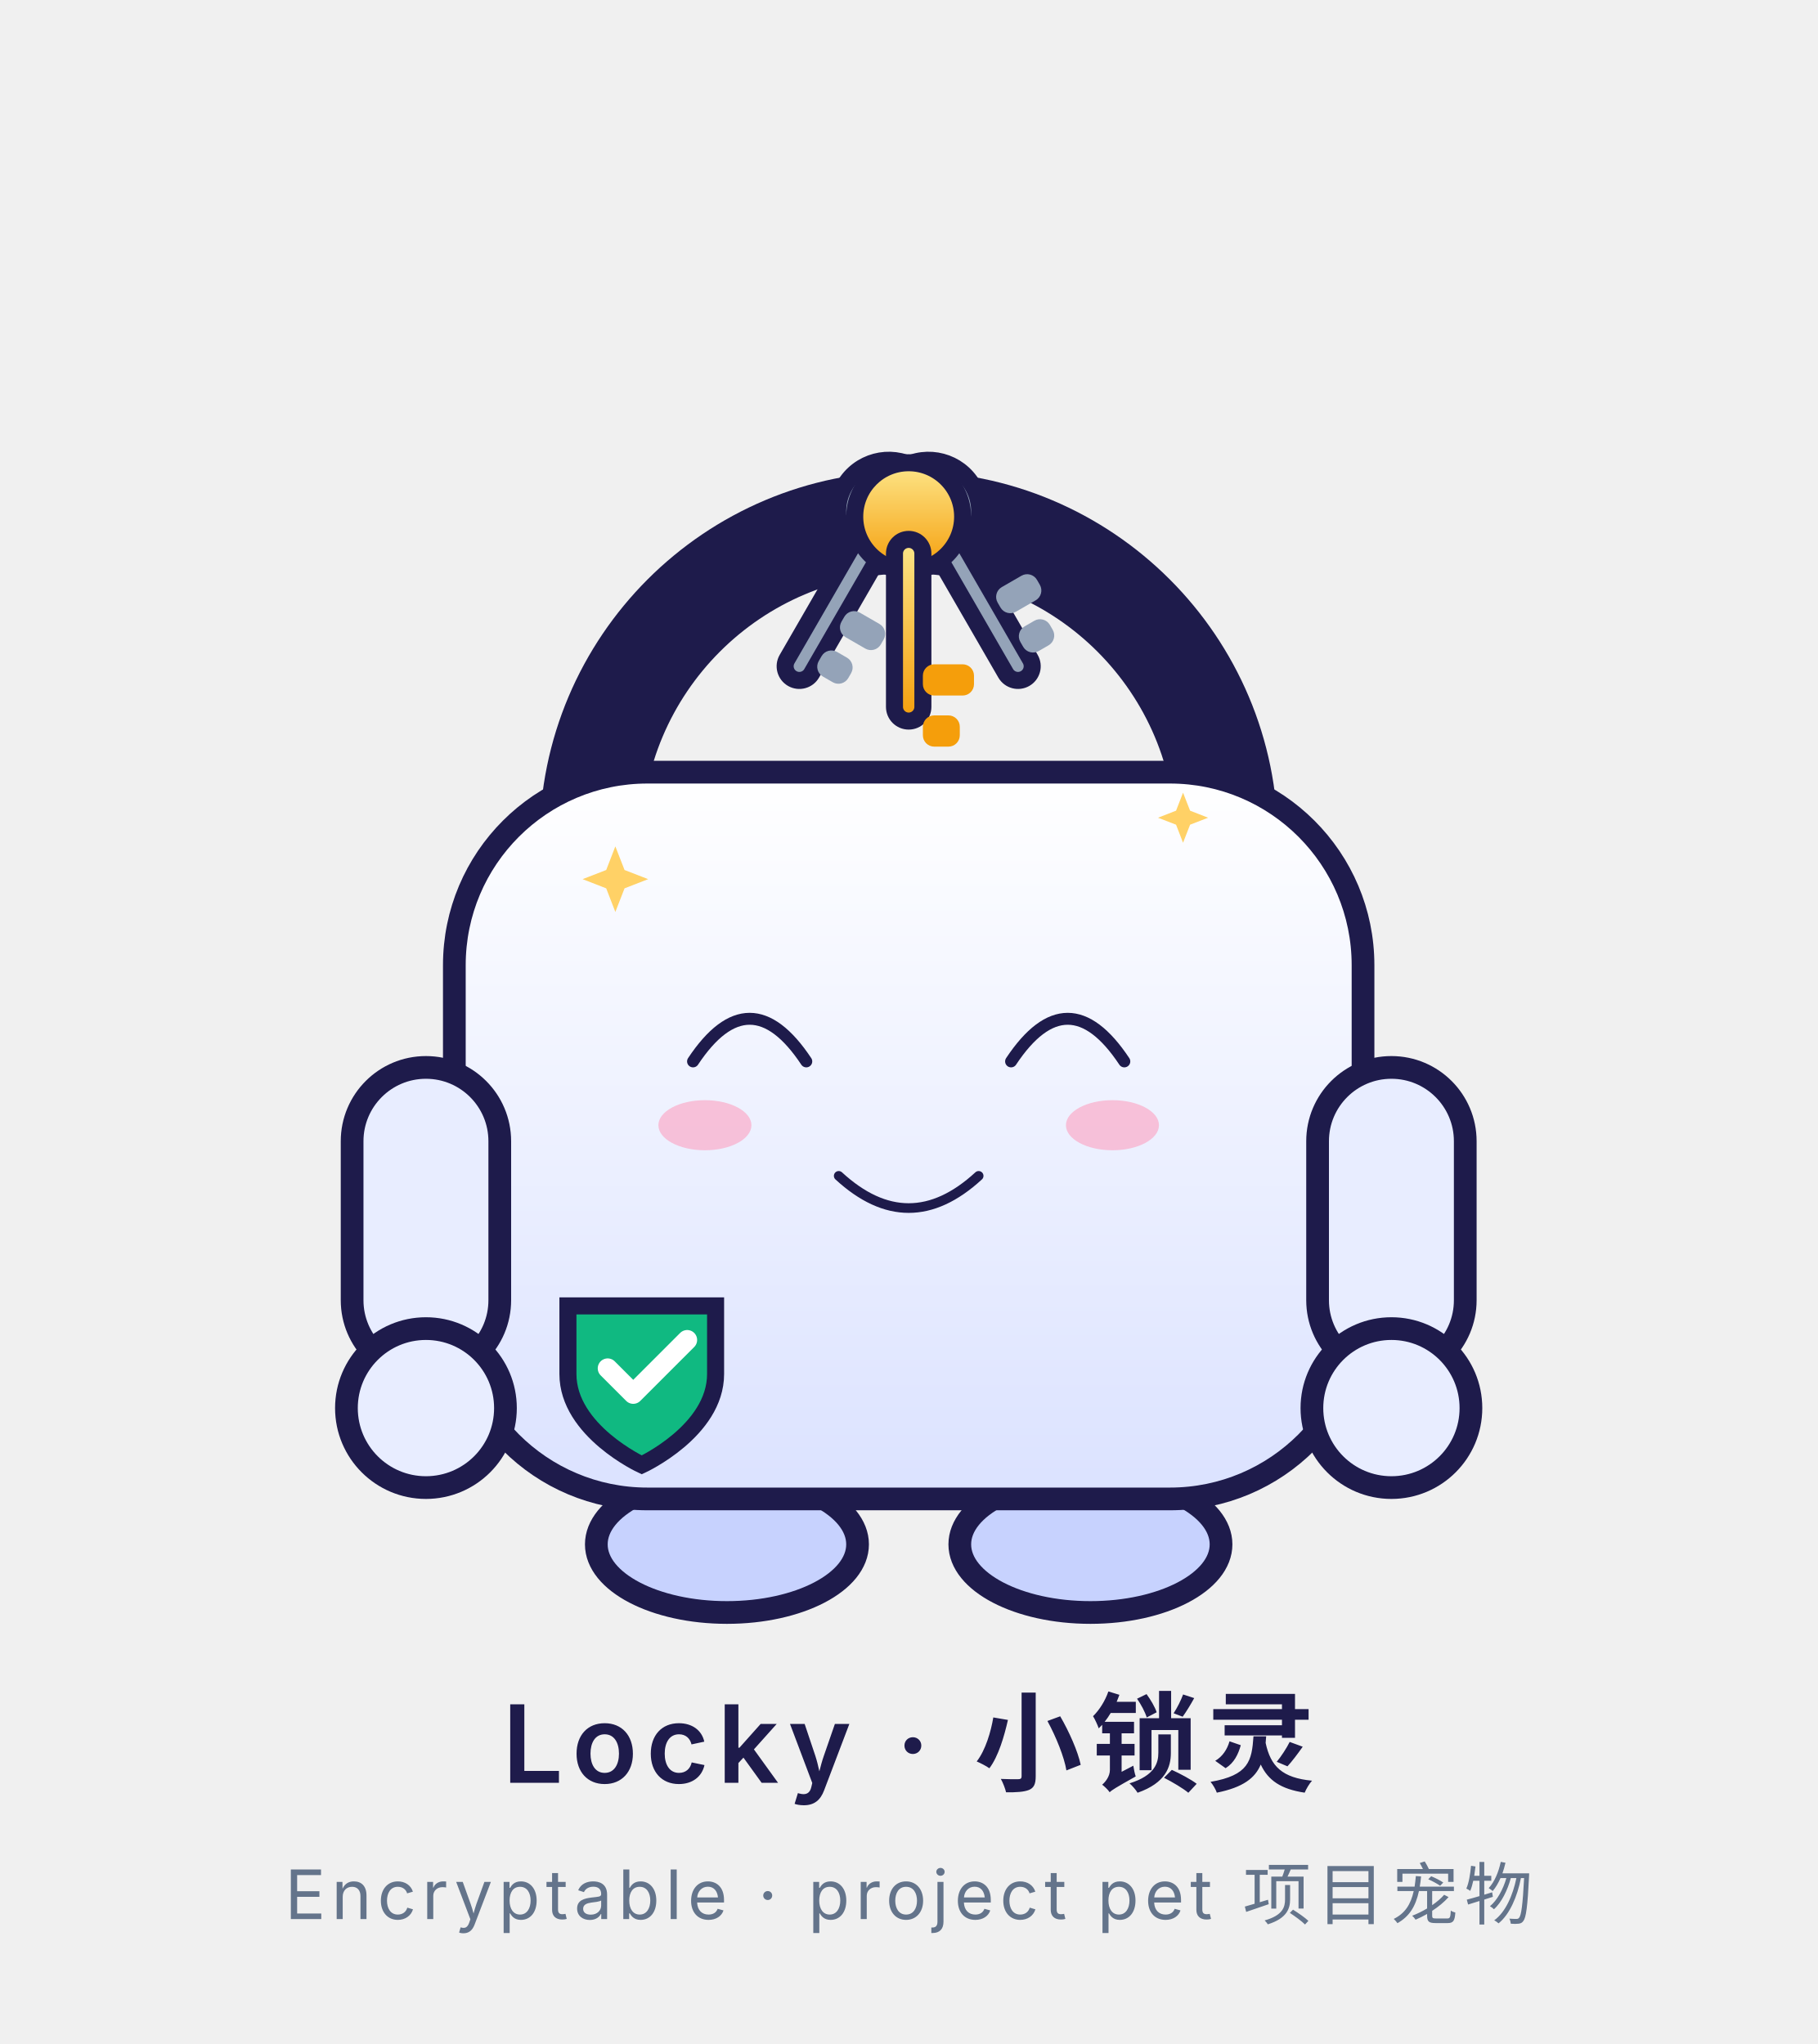
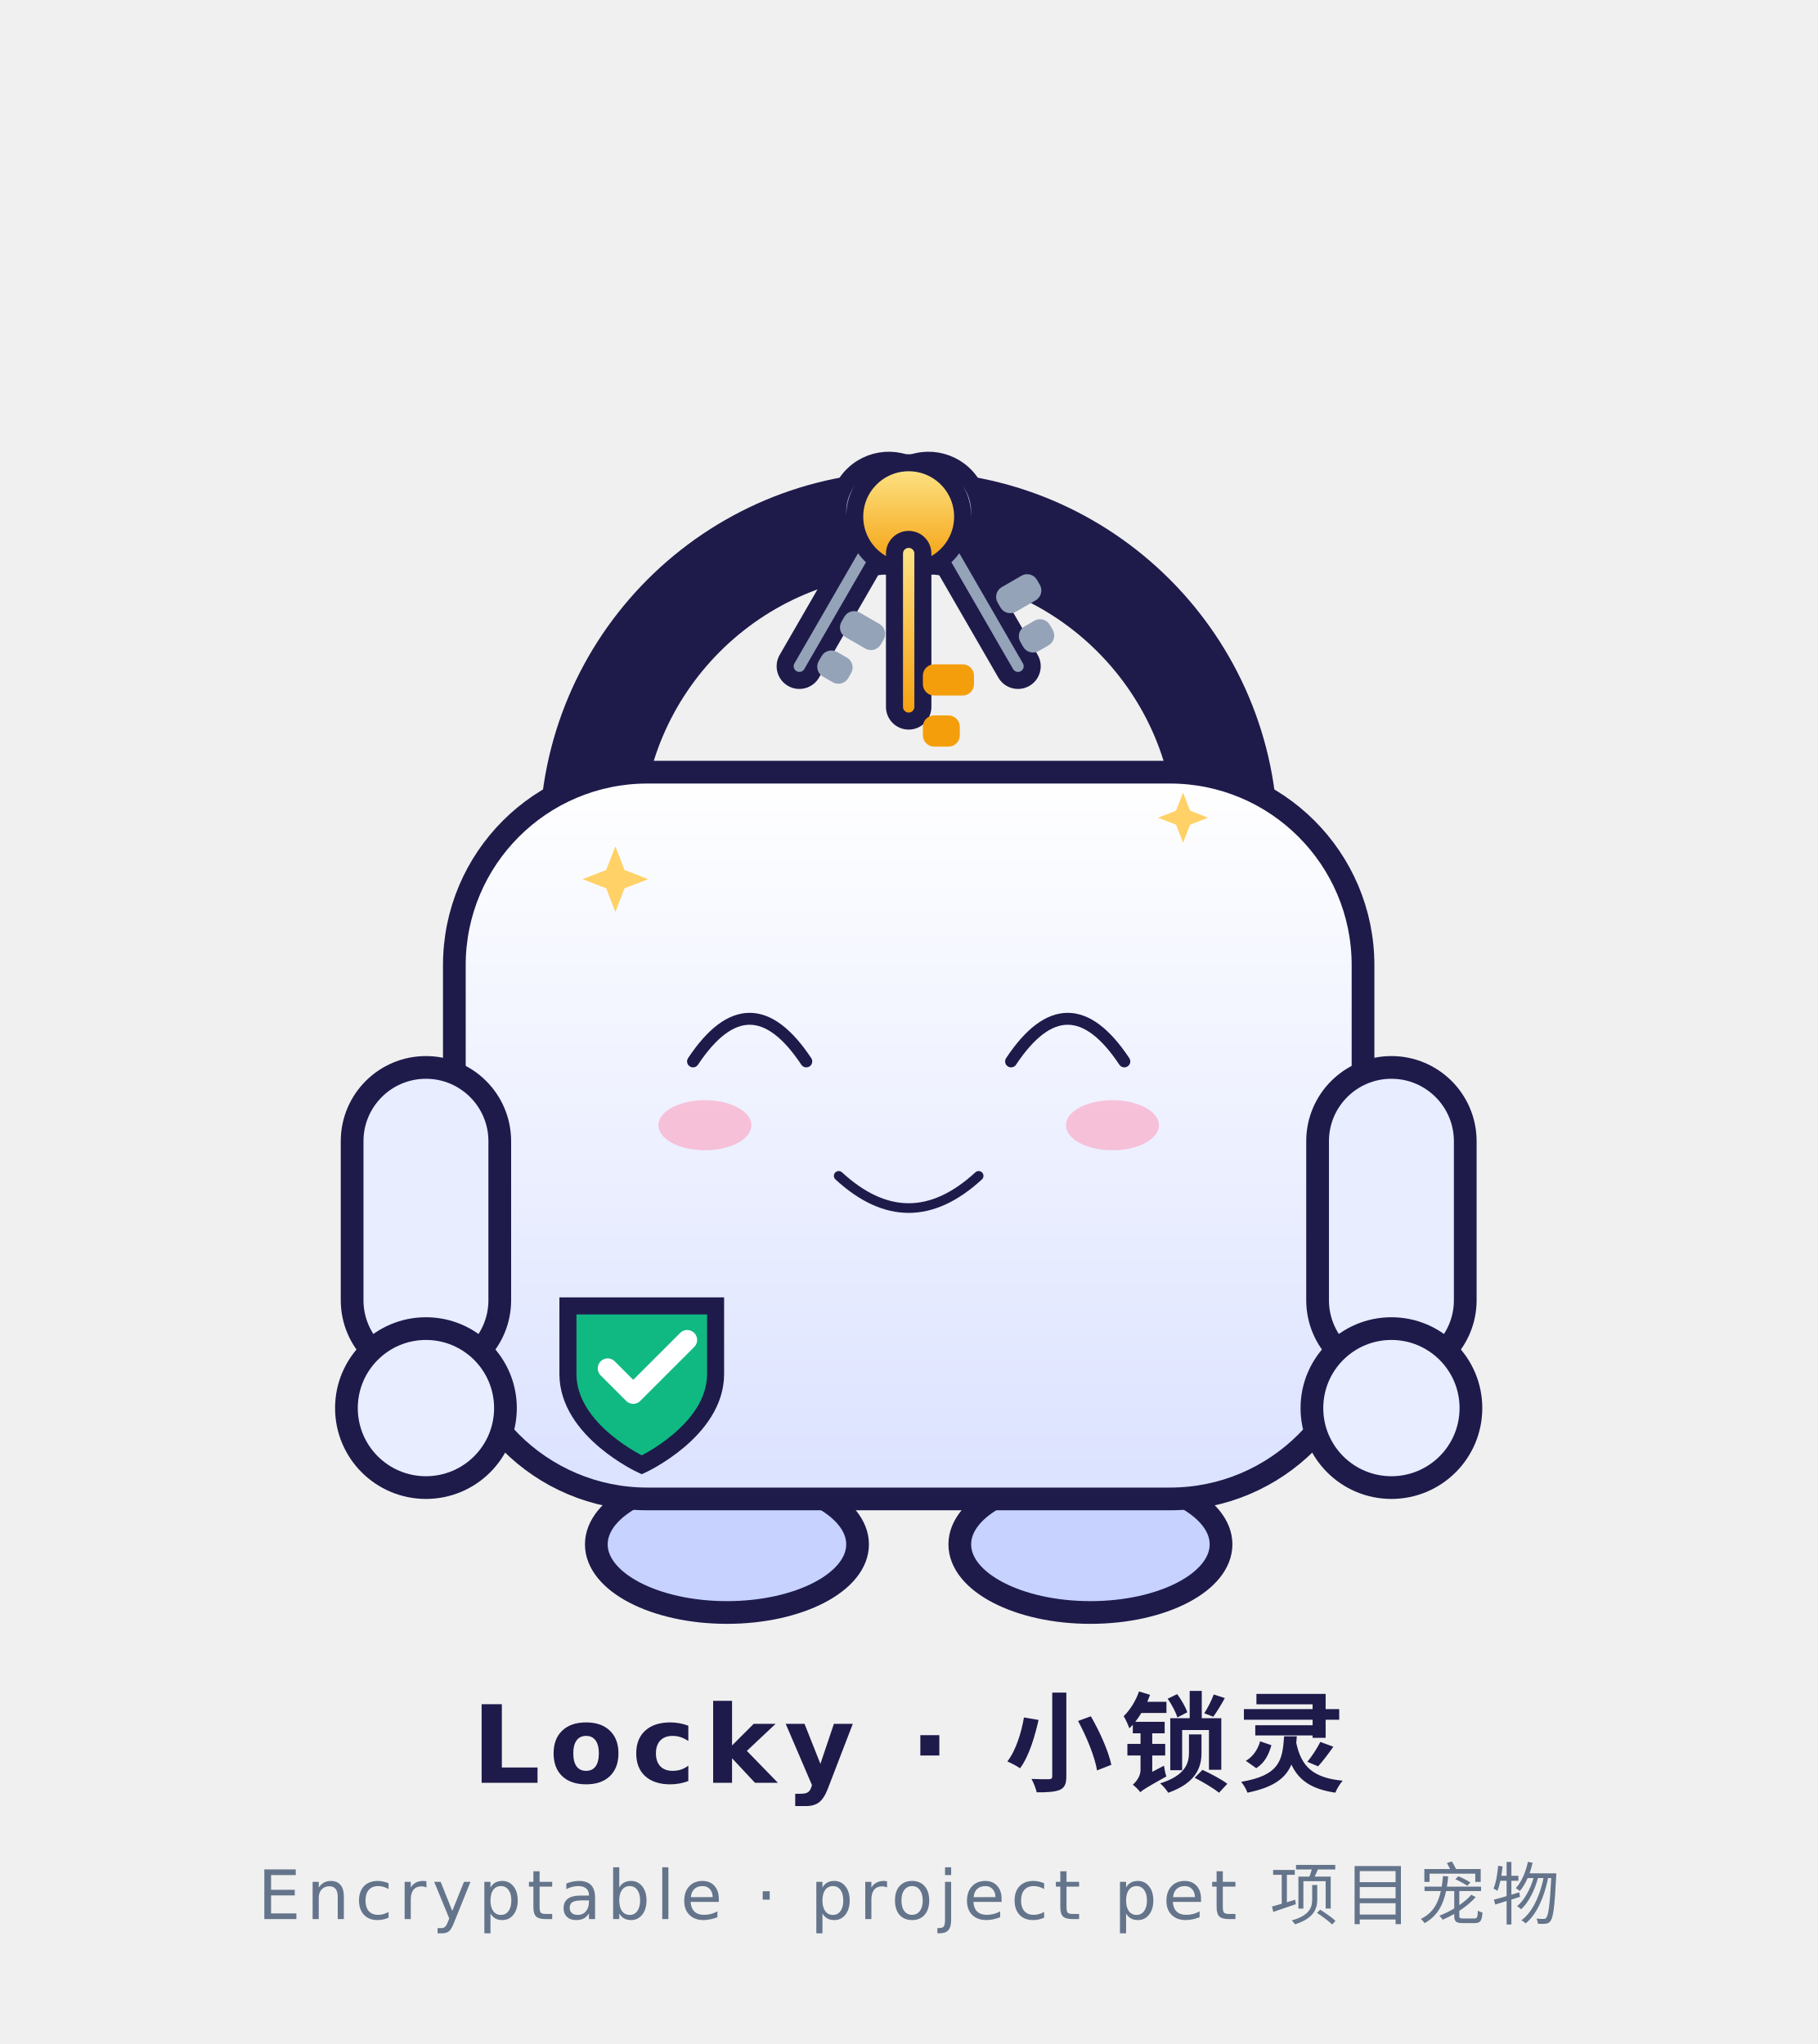
<svg xmlns="http://www.w3.org/2000/svg" viewBox="0 0 320 360" width="320" height="360" role="img" aria-label="Locky · 笑 Smile">
  <style>
.ex-motion { animation: ex-bob 3.2s ease-in-out infinite; transform-box: fill-box; transform-origin: 50% 50%; }
.ex-anim-tear { animation: ex-tear 1.8s ease-in infinite; transform-box: fill-box; transform-origin: center; }
.ex-anim-sweat { animation: ex-tear 1.5s ease-in infinite; transform-box: fill-box; transform-origin: center; }
.ex-anim-heart { animation: ex-heart 2.2s ease-out infinite; transform-box: fill-box; transform-origin: center; }
.ex-anim-spark { animation: ex-spark 1.9s ease-in-out infinite; transform-box: fill-box; transform-origin: center; }
.ex-anim-rain { animation: ex-rain 1.4s linear infinite; transform-box: fill-box; transform-origin: center; }
.ex-anim-confetti { animation: ex-confetti 2.4s linear infinite; transform-box: fill-box; transform-origin: center; }
.ex-anim-pulse { animation: ex-pulse 1.6s ease-in-out infinite; transform-box: fill-box; transform-origin: center; }
.ex-anim-knock { animation: ex-knock 0.55s ease-in-out infinite; transform-box: fill-box; transform-origin: center; }
.ex-anim-knockline { animation: ex-knockline 0.55s ease-out infinite; transform-box: fill-box; transform-origin: center; }
.ex-anim-palm { animation: ex-palm 0.9s ease-in-out infinite; transform-box: fill-box; transform-origin: center; }
.ex-anim-steam { animation: ex-steam 1.8s ease-out infinite; transform-box: fill-box; transform-origin: center; }
.ex-anim-shock { animation: ex-shock 0.5s ease-in-out infinite; transform-box: fill-box; transform-origin: center; }
.ex-anim-please { animation: ex-please 1.4s ease-in-out infinite; transform-box: fill-box; transform-origin: center; }
.ex-anim-drift { animation: ex-drift 4.5s ease-in-out infinite; transform-box: fill-box; transform-origin: center; }
@keyframes ex-bob { 0%,100% { transform: translateY(0); } 50% { transform: translateY(-3.36px); } }
@keyframes ex-tear { 0% { transform: translateY(0); opacity: 0; } 18% { opacity: 1; } 100% { transform: translateY(11.55px); opacity: 0; } }
@keyframes ex-heart { 0% { transform: translateY(0) scale(.65); opacity: 0; } 20% { opacity: 1; } 100% { transform: translateY(-18.9px) scale(1.15); opacity: 0; } }
@keyframes ex-spark { 0%,100% { transform: scale(.6) rotate(0deg); opacity: .3; } 50% { transform: scale(1.15) rotate(25deg); opacity: 1; } }
@keyframes ex-rain { 0% { transform: translateY(0); opacity: 0; } 20% { opacity: 1; } 100% { transform: translateY(12.6px); opacity: 0; } }
@keyframes ex-confetti { 0% { transform: translateY(-4px) rotate(0deg); opacity: 1; } 100% { transform: translateY(16.8px) rotate(200deg); opacity: 0; } }
@keyframes ex-pulse { 0%,100% { transform: scale(1); opacity: .35; } 50% { transform: scale(1.18); opacity: .7; } }
@keyframes ex-knock { 0%,100% { transform: translateX(4.73px); } 35% { transform: translateX(0); } }
@keyframes ex-knockline { 0%,100% { transform: scaleX(.6); opacity: .35; } 35% { transform: scaleX(1); opacity: 1; } }
@keyframes ex-palm { 0%,100% { transform: translateY(0) rotate(0deg); } 50% { transform: translateY(-1.26px) rotate(-4deg); } }
@keyframes ex-steam { 0% { transform: translateY(0); opacity: .7; } 100% { transform: translateY(-9.45px); opacity: 0; } }
@keyframes ex-shock { 0%,100% { transform: scaleX(.7); opacity: .4; } 50% { transform: scaleX(1.25); opacity: 1; } }
@keyframes ex-please { 0%,100% { transform: translateY(0); } 50% { transform: translateY(-1.89px); } }
@keyframes ex-drift { 0%,100% { transform: translateY(0); } 50% { transform: translateY(-2.1px); } }
@media (prefers-reduced-motion: reduce) {
  .ex-motion, [class*="ex-anim-"] { animation: none !important; }
}
</style>
  <g class="ex-motion ex-smile">
    <g class="ex-base">
      <defs>
        <linearGradient id="body" x1="0" y1="0" x2="0" y2="1">
          <stop offset="0" stop-color="#FFFFFF" />
          <stop offset="1" stop-color="#DBE2FF" />
        </linearGradient>
        <linearGradient id="keyGold" x1="0" y1="0" x2="0" y2="1">
          <stop offset="0" stop-color="#FDE68A" />
          <stop offset="1" stop-color="#F59E0B" />
        </linearGradient>
      </defs>
      <g transform="translate(0,-10)">
        <ellipse cx="128" cy="282" rx="23" ry="12" fill="#C7D2FE" stroke="#1E1B4B" stroke-width="4" />
        <ellipse cx="192" cy="282" rx="23" ry="12" fill="#C7D2FE" stroke="#1E1B4B" stroke-width="4" />
        <path d="M104 158 A56 56 0 0 1 216 158" fill="none" stroke="#1E1B4B" stroke-width="18" stroke-linecap="round" />
        <g transform="rotate(-30 160 94)">
          <circle cx="160" cy="101" r="9" fill="#94A3B8" stroke="#1E1B4B" stroke-width="3" />
          <rect x="157.5" y="105" width="5" height="30" rx="2.5" fill="#94A3B8" stroke="#1E1B4B" stroke-width="3" />
          <rect x="162.5" y="119" width="8" height="5" rx="2" fill="#94A3B8" />
          <rect x="162.5" y="127" width="6" height="5" rx="2" fill="#94A3B8" />
        </g>
        <g transform="rotate(30 160 94)">
          <circle cx="160" cy="101" r="9" fill="#94A3B8" stroke="#1E1B4B" stroke-width="3" />
          <rect x="157.5" y="105" width="5" height="30" rx="2.5" fill="#94A3B8" stroke="#1E1B4B" stroke-width="3" />
          <rect x="162.5" y="119" width="8" height="5" rx="2" fill="#94A3B8" />
          <rect x="162.5" y="127" width="6" height="5" rx="2" fill="#94A3B8" />
        </g>
        <g>
          <circle cx="160" cy="101" r="9.5" fill="url(#keyGold)" stroke="#1E1B4B" stroke-width="3" />
          <rect x="157.5" y="105" width="5" height="32" rx="2.5" fill="url(#keyGold)" stroke="#1E1B4B" stroke-width="3" />
          <rect x="162.5" y="127" width="9" height="5.5" rx="2" fill="#F59E0B" />
          <rect x="162.5" y="136" width="6.5" height="5.5" rx="2" fill="#F59E0B" />
        </g>
        <rect x="80" y="146" width="160" height="128" rx="34" fill="url(#body)" stroke="#1E1B4B" stroke-width="4" />
        <rect x="62" y="198" width="26" height="54" rx="13" fill="#E8EDFF" stroke="#1E1B4B" stroke-width="4" />
        <rect x="232" y="198" width="26" height="54" rx="13" fill="#E8EDFF" stroke="#1E1B4B" stroke-width="4" />
        <circle cx="75" cy="258" r="14" fill="#E8EDFF" stroke="#1E1B4B" stroke-width="4" />
        <circle cx="245" cy="258" r="14" fill="#E8EDFF" stroke="#1E1B4B" stroke-width="4" />
        <path d="M100 240 h26 v12 c0 10 -13 16 -13 16 s-13 -6 -13 -16 z" fill="#10B981" stroke="#1E1B4B" stroke-width="3" />
        <path d="M107 251 l4.5 4.5 l9.5 -9.5" fill="none" stroke="#FFFFFF" stroke-width="3.5" stroke-linecap="round" stroke-linejoin="round" />
      </g>
-       <text x="160" y="314" text-anchor="middle" font-family="ui-sans-serif,-apple-system,'Segoe UI','Noto Sans SC','Microsoft YaHei',sans-serif" font-size="19" font-weight="600" fill="#1E1B4B" letter-spacing="1.5">Locky · 小锁灵</text>
-       <text x="160" y="338" text-anchor="middle" font-family="ui-sans-serif,-apple-system,'Segoe UI','Noto Sans SC','Microsoft YaHei',sans-serif" font-size="12" fill="#64748B" letter-spacing="1">Encryptable · project pet 项目宠物</text>
+       <text x="160" y="314" text-anchor="middle" font-family="'Noto Sans SC','Source Han Sans SC','Source Han Sans CN','DejaVu Sans','Liberation Sans',sans-serif" font-size="19" font-weight="600" fill="#1E1B4B" letter-spacing="1.5">Locky · 小锁灵</text>
+       <text x="160" y="338" text-anchor="middle" font-family="'Noto Sans SC','Source Han Sans SC','Source Han Sans CN','DejaVu Sans','Liberation Sans',sans-serif" font-size="12" fill="#64748B" letter-spacing="1">Encryptable · project pet 项目宠物</text>
    </g>
    <g class="ex-face">
      <path d="M 122.03,186.94 Q 132,171.93 141.97,186.94" fill="none" stroke="#1E1B4B" stroke-width="2.1" stroke-linecap="round" />
      <path d="M 178.03,186.94 Q 188,171.93 197.97,186.94" fill="none" stroke="#1E1B4B" stroke-width="2.1" stroke-linecap="round" />
      <path d="M 147.68,207.1 Q 160,218.44 172.32,207.1" fill="none" stroke="#1E1B4B" stroke-width="1.7" stroke-linecap="round" />
      <ellipse cx="124.12" cy="198.18" rx="8.19" ry="4.41" fill="#FF8FB3" opacity="0.5" />
      <ellipse cx="195.88" cy="198.18" rx="8.19" ry="4.41" fill="#FF8FB3" opacity="0.5" />
      <path class="ex-anim-spark" style="animation-delay:0.0s" d="M 108.35,149.07 L 109.97,153.23 L 114.13,154.84 L 109.97,156.46 L 108.35,160.62 L 106.74,156.46 L 102.58,154.84 L 106.74,153.23 Z" fill="#FFD166" />
      <path class="ex-anim-spark" style="animation-delay:0.5s" d="M 208.31,139.61 L 209.55,142.78 L 212.72,144.02 L 209.55,145.25 L 208.31,148.43 L 207.08,145.25 L 203.9,144.02 L 207.08,142.78 Z" fill="#FFD166" />
    </g>
  </g>
</svg>
